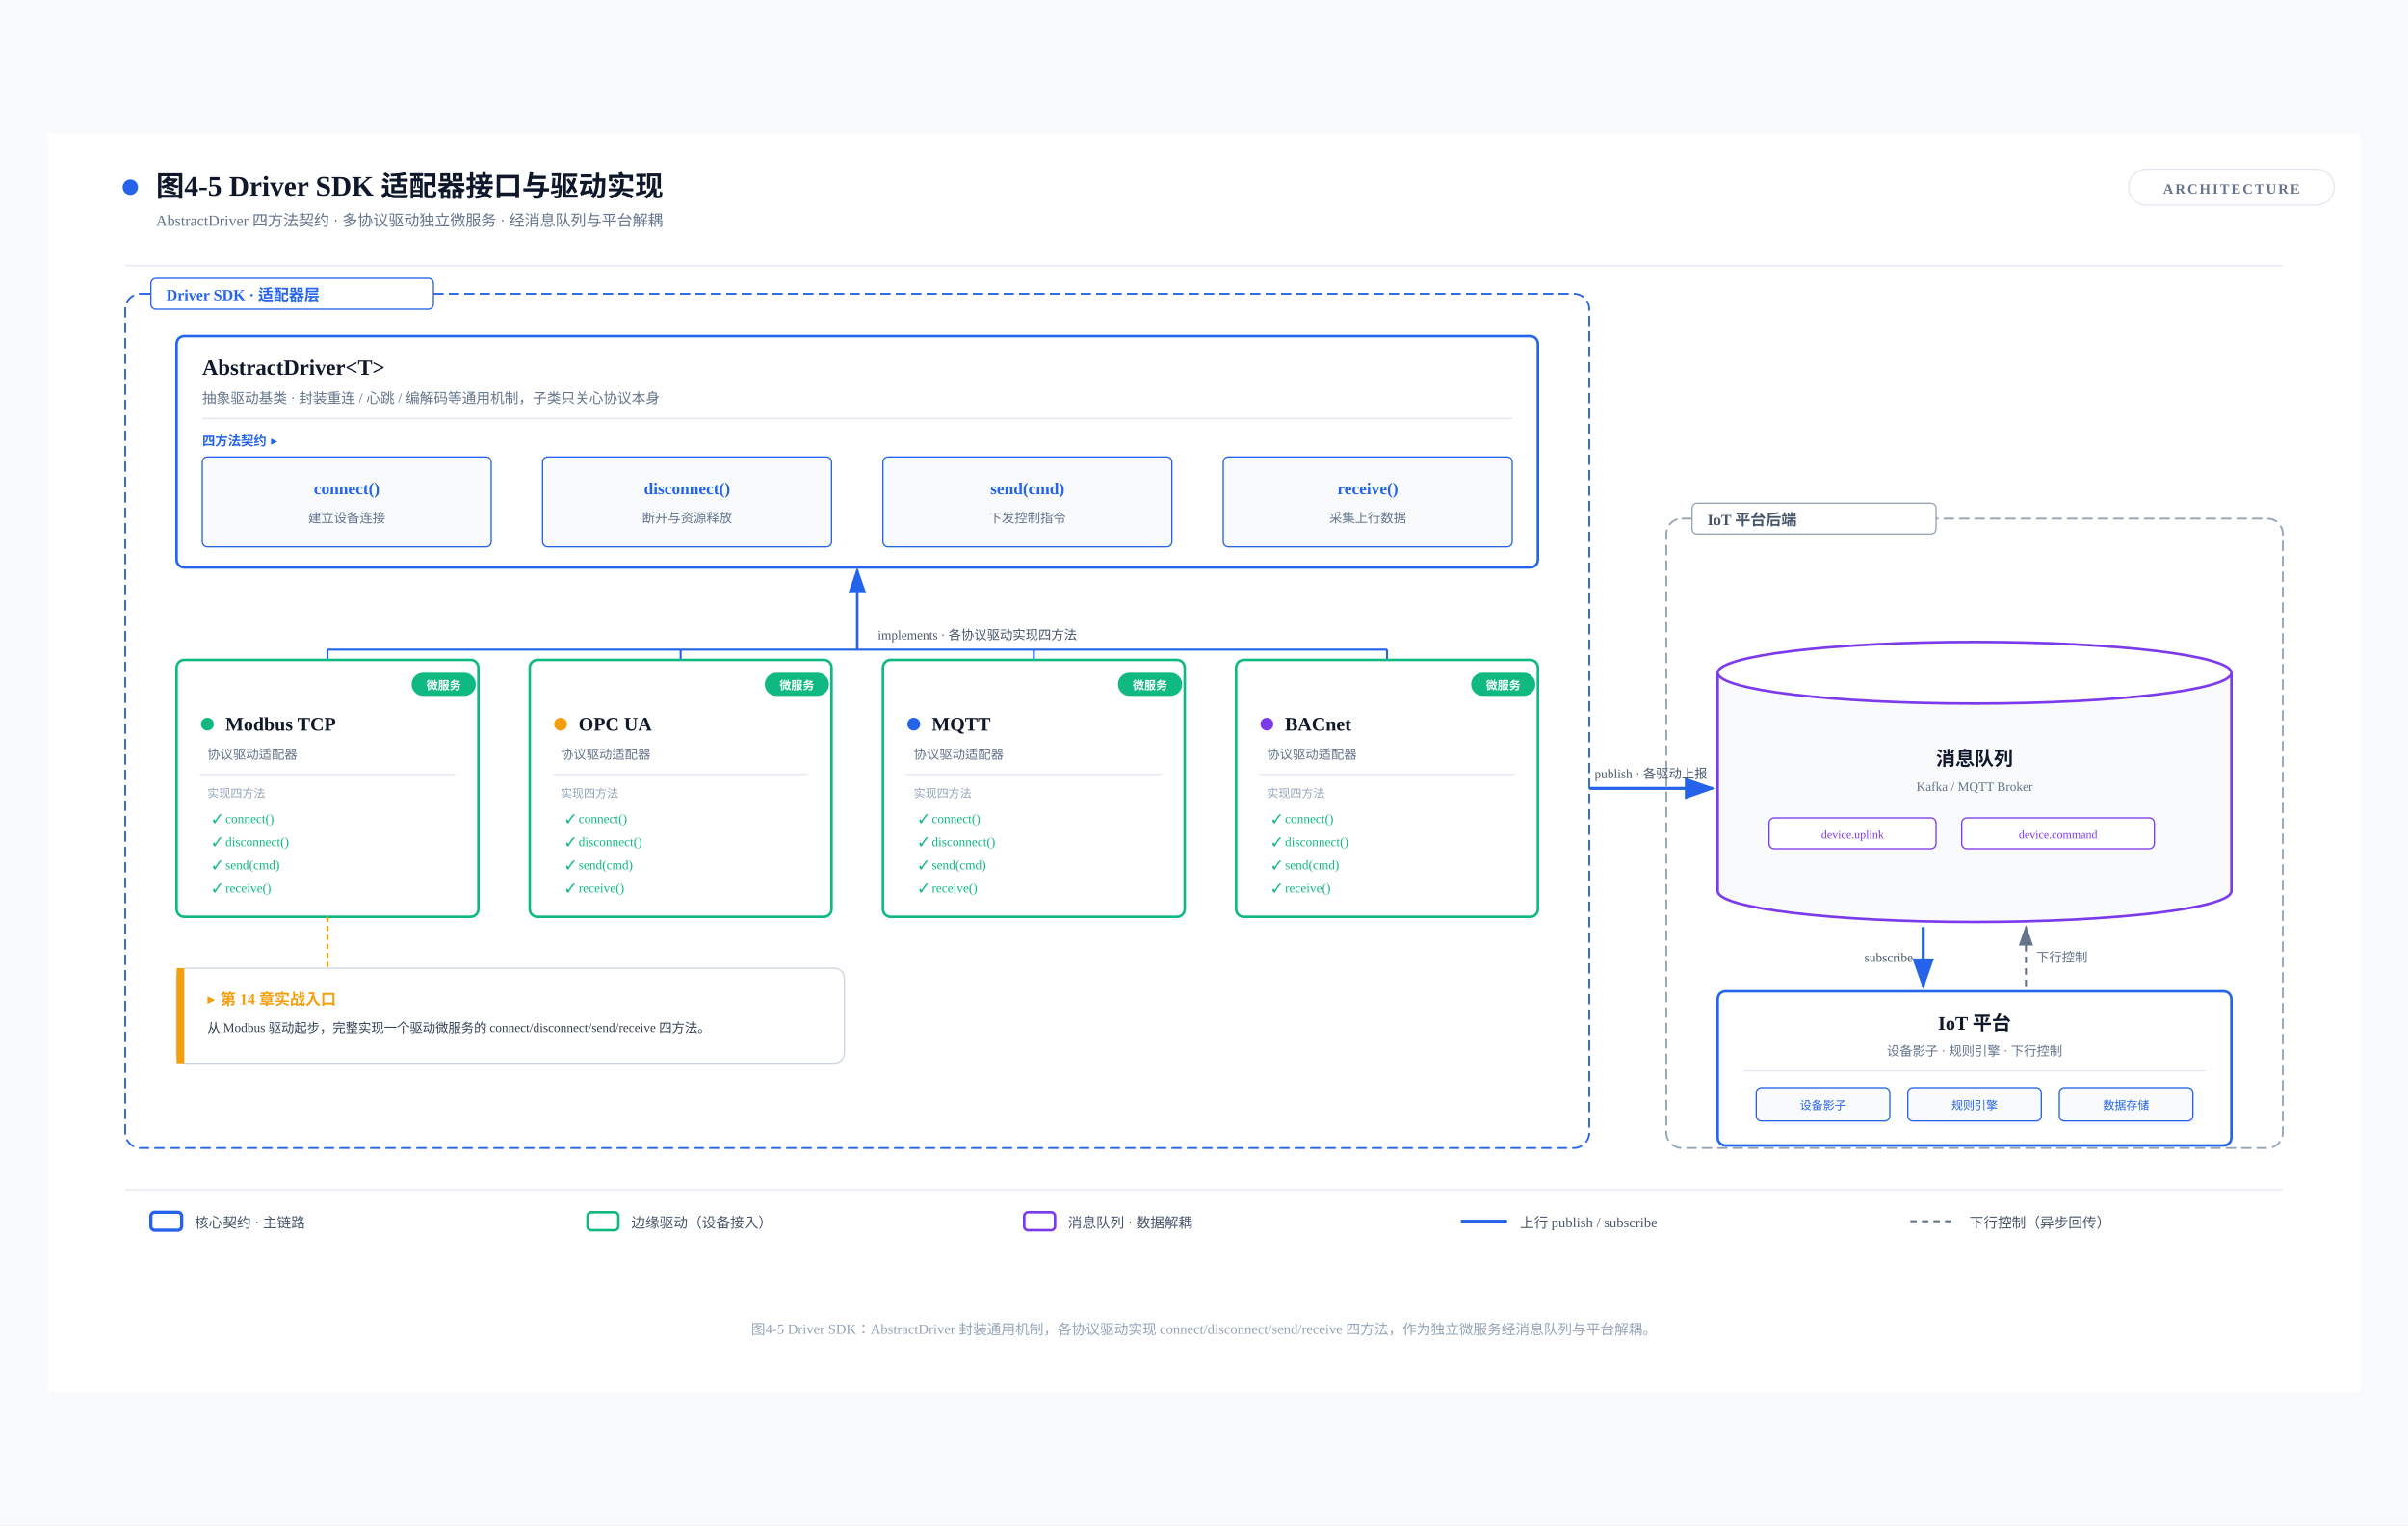
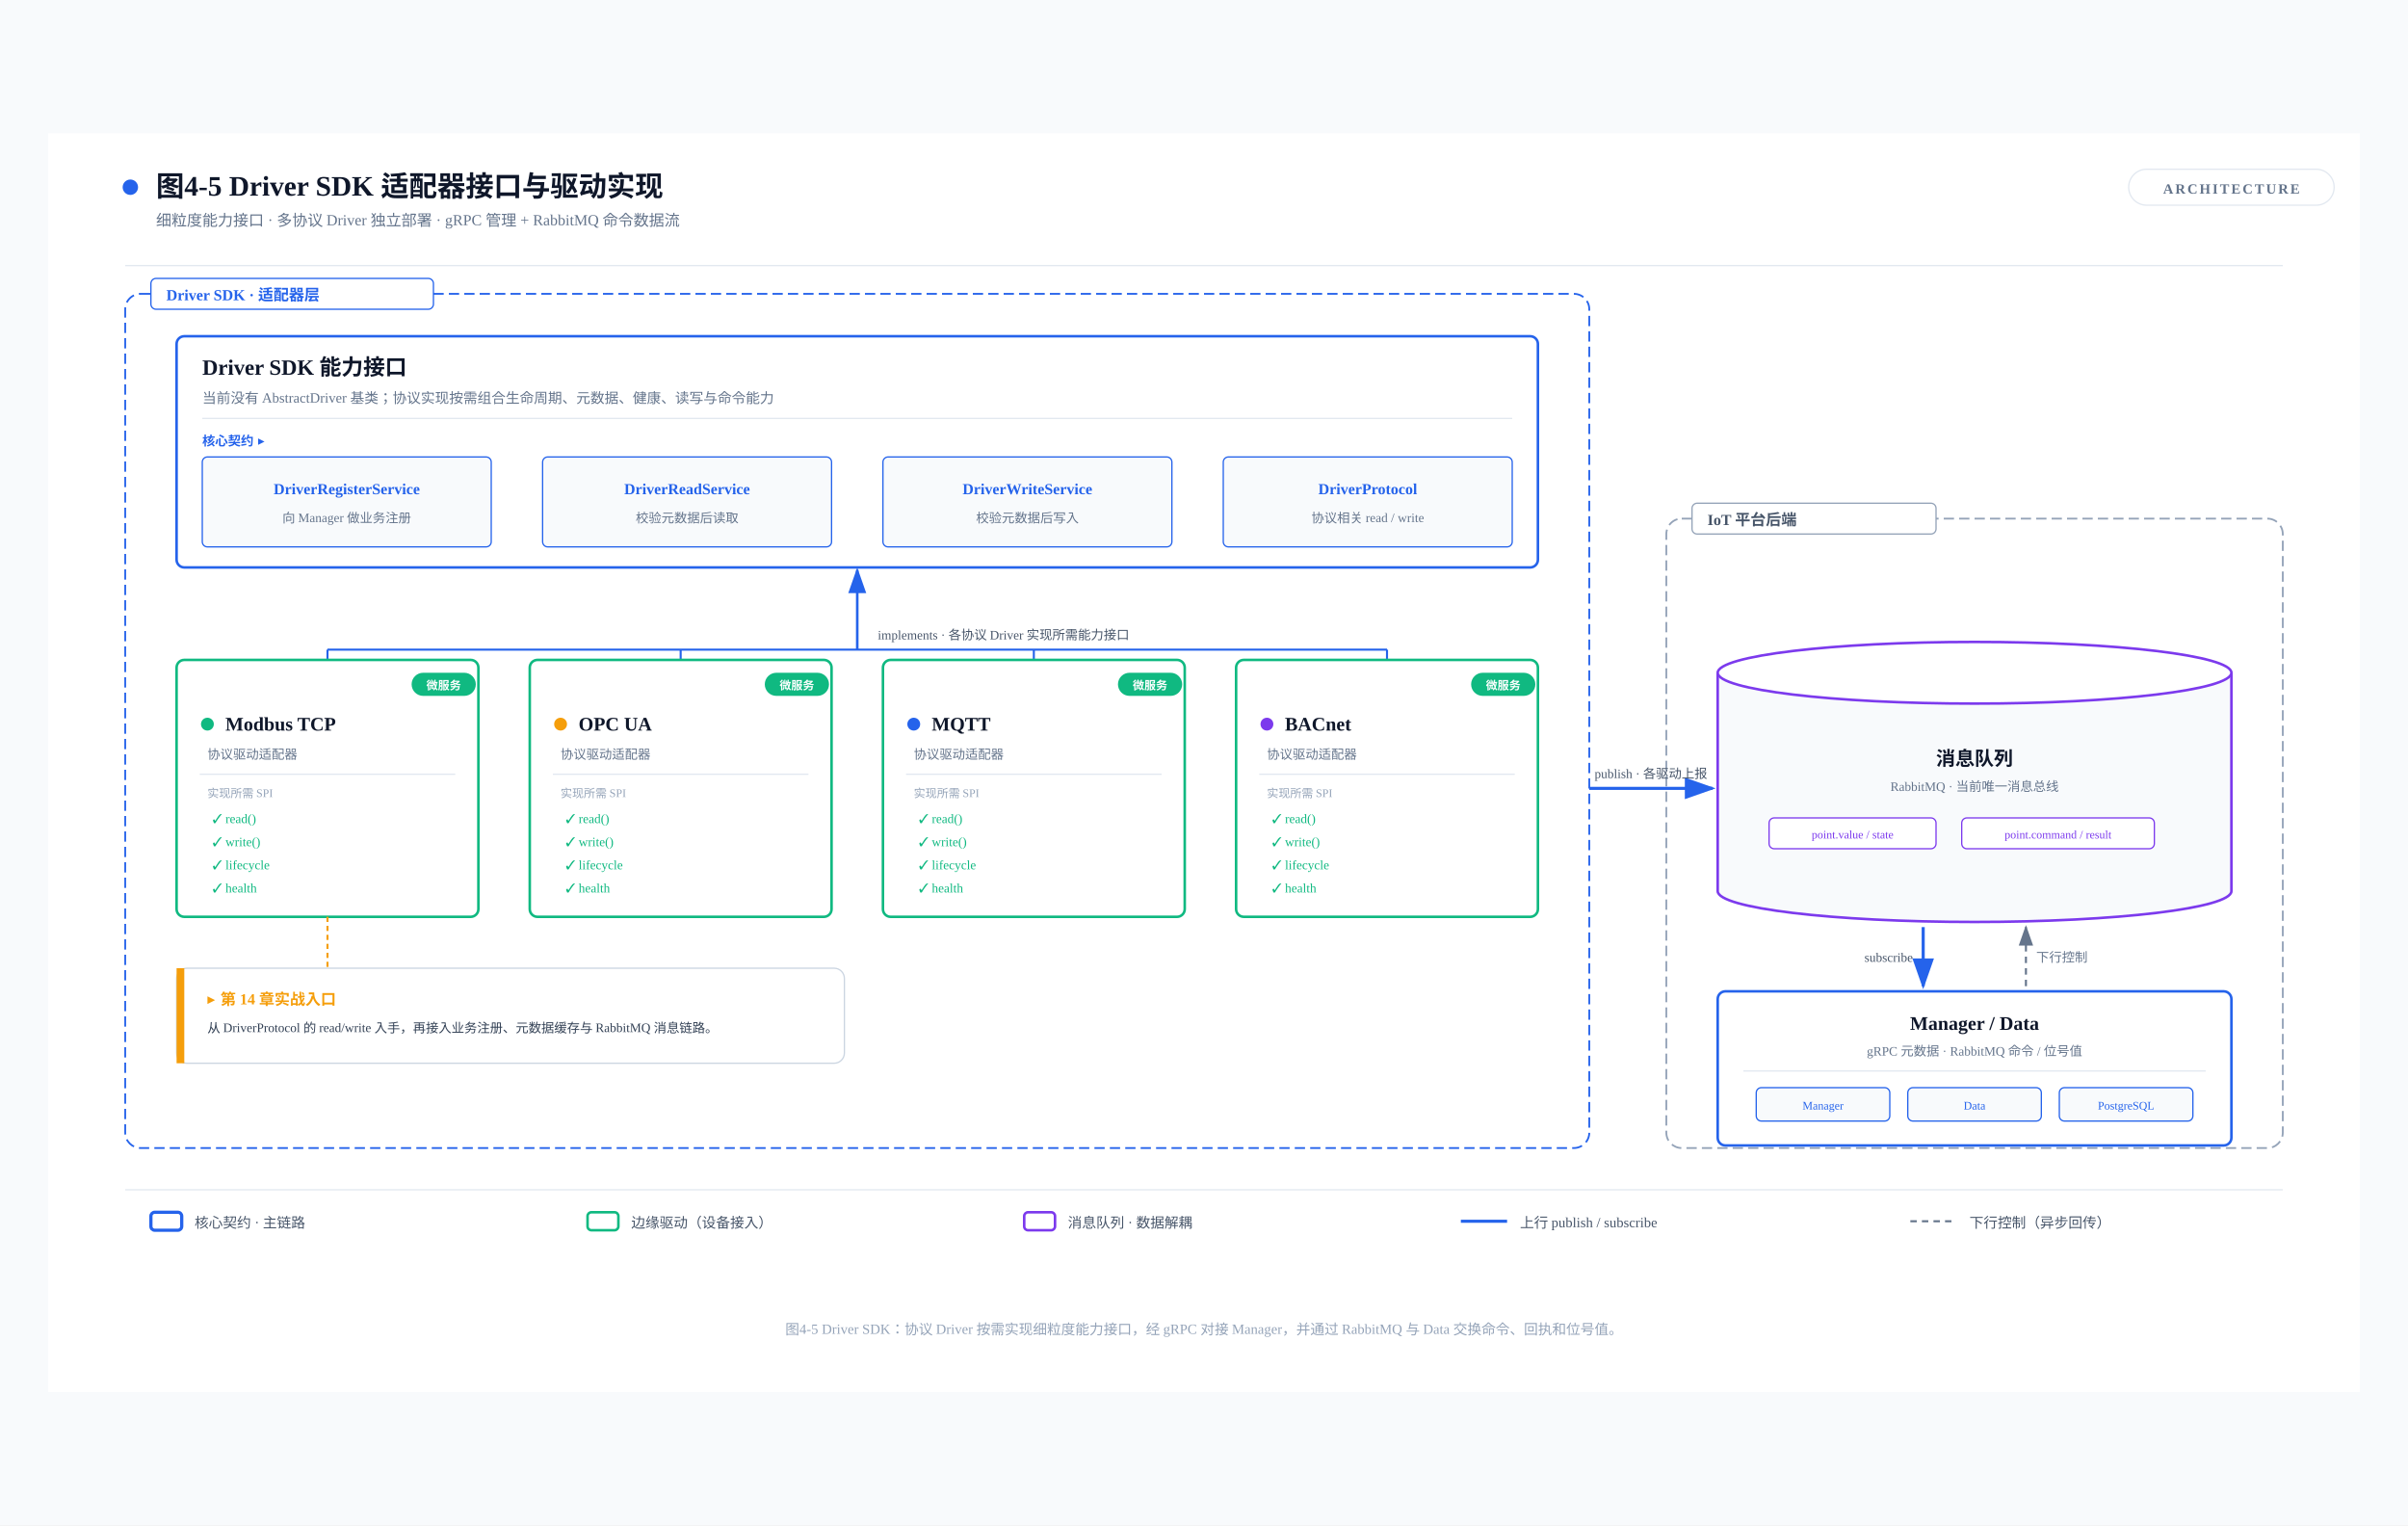
<svg xmlns="http://www.w3.org/2000/svg" width="1200" height="760" viewBox="0 0 1200 760" role="img" aria-labelledby="title desc">
  <rect width="1200" height="760" fill="#F8FAFC" />
  <svg x="24.000" y="66.400" width="1152.000" height="627.200" viewBox="0 0 1800.000 980.000" preserveAspectRatio="xMidYMid meet">
    <defs>
      <marker id="ah-blue" markerWidth="10" markerHeight="7" refX="9" refY="3.5" orient="auto">
        <polygon points="0 0,10 3.5,0 7" fill="#2563EB" />
      </marker>
      <marker id="ah-gray" markerWidth="10" markerHeight="7" refX="9" refY="3.5" orient="auto">
        <polygon points="0 0,10 3.5,0 7" fill="#64748B" />
      </marker>
      <marker id="ah-green" markerWidth="10" markerHeight="7" refX="9" refY="3.5" orient="auto">
        <polygon points="0 0,10 3.5,0 7" fill="#10B981" />
      </marker>
      <marker id="ah-orange" markerWidth="10" markerHeight="7" refX="9" refY="3.5" orient="auto">
        <polygon points="0 0,10 3.5,0 7" fill="#F59E0B" />
      </marker>
      <marker id="ah-purple" markerWidth="10" markerHeight="7" refX="9" refY="3.5" orient="auto">
        <polygon points="0 0,10 3.5,0 7" fill="#7C3AED" />
      </marker>
    </defs>
    <rect x="0" y="0" width="1800" height="980" fill="#FFFFFF" />
    <g id="title">
      <circle cx="64" cy="42" r="6" fill="#2563EB" />
      <text x="84" y="49" font-size="22" font-weight="700" fill="#0F172A">图4-5 Driver SDK 适配器接口与驱动实现</text>
-       <text x="84" y="72" font-size="12" fill="#64748B">AbstractDriver 四方法契约 · 多协议驱动独立微服务 · 经消息队列与平台解耦</text>
+       <text x="84" y="72" font-size="12" fill="#64748B">细粒度能力接口 · 多协议 Driver 独立部署 · gRPC 管理 + RabbitMQ 命令数据流</text>
      <rect x="1620" y="28" width="160" height="28" rx="14" fill="#FFFFFF" stroke="#E2E8F0" stroke-width="1" />
      <text x="1700" y="47" text-anchor="middle" font-size="11" font-weight="600" fill="#64748B" letter-spacing="1.5">ARCHITECTURE</text>
      <line x1="60" y1="103" x2="1740" y2="103" stroke="#E2E8F0" stroke-width="1" />
    </g>
    <g id="regions">
      <rect x="60" y="125" width="1140" height="665" rx="12" fill="none" stroke="#2563EB" stroke-width="1.4" stroke-dasharray="8 4" />
      <rect x="80" y="113" width="220" height="24" rx="4" fill="#FFFFFF" stroke="#2563EB" stroke-width="1" />
      <text x="92" y="130" font-size="12" font-weight="700" fill="#2563EB">Driver SDK · 适配器层</text>
      <rect x="1260" y="300" width="480" height="490" rx="12" fill="none" stroke="#94A3B8" stroke-width="1.4" stroke-dasharray="8 4" />
      <rect x="1280" y="288" width="190" height="24" rx="4" fill="#FFFFFF" stroke="#94A3B8" stroke-width="1" />
      <text x="1292" y="305" font-size="12" font-weight="700" fill="#475569">IoT 平台后端</text>
    </g>
    <g id="abstract-driver">
      <rect x="100" y="158" width="1060" height="180" rx="6" fill="#FFFFFF" stroke="#2563EB" stroke-width="2" />
-       <text x="120" y="188" font-size="17" font-weight="700" fill="#0F172A">AbstractDriver&lt;T&gt;</text>
-       <text x="120" y="210" font-size="11" fill="#64748B">抽象驱动基类 · 封装重连 / 心跳 / 编解码等通用机制，子类只关心协议本身</text>
+       <text x="120" y="188" font-size="17" font-weight="700" fill="#0F172A">Driver SDK 能力接口</text>
+       <text x="120" y="210" font-size="11" fill="#64748B">当前没有 AbstractDriver 基类；协议实现按需组合生命周期、元数据、健康、读写与命令能力</text>
      <line x1="120" y1="222" x2="1140" y2="222" stroke="#E2E8F0" stroke-width="1" />
-       <text x="120" y="243" font-size="10" font-weight="700" fill="#2563EB">四方法契约 ▸</text>
+       <text x="120" y="243" font-size="10" font-weight="700" fill="#2563EB">核心契约 ▸</text>
      <rect x="120" y="252" width="225" height="70" rx="4" fill="#F8FAFC" stroke="#2563EB" stroke-width="1" />
-       <text x="232.5" y="281" text-anchor="middle" font-size="13" font-weight="700" fill="#2563EB">connect()</text>
-       <text x="232.5" y="303" text-anchor="middle" font-size="10" fill="#64748B">建立设备连接</text>
+       <text x="232.5" y="281" text-anchor="middle" font-size="12" font-weight="700" fill="#2563EB">DriverRegisterService</text>
+       <text x="232.5" y="303" text-anchor="middle" font-size="10" fill="#64748B">向 Manager 做业务注册</text>
      <rect x="385" y="252" width="225" height="70" rx="4" fill="#F8FAFC" stroke="#2563EB" stroke-width="1" />
-       <text x="497.5" y="281" text-anchor="middle" font-size="13" font-weight="700" fill="#2563EB">disconnect()</text>
-       <text x="497.5" y="303" text-anchor="middle" font-size="10" fill="#64748B">断开与资源释放</text>
+       <text x="497.5" y="281" text-anchor="middle" font-size="12" font-weight="700" fill="#2563EB">DriverReadService</text>
+       <text x="497.5" y="303" text-anchor="middle" font-size="10" fill="#64748B">校验元数据后读取</text>
      <rect x="650" y="252" width="225" height="70" rx="4" fill="#F8FAFC" stroke="#2563EB" stroke-width="1" />
-       <text x="762.5" y="281" text-anchor="middle" font-size="13" font-weight="700" fill="#2563EB">send(cmd)</text>
-       <text x="762.5" y="303" text-anchor="middle" font-size="10" fill="#64748B">下发控制指令</text>
+       <text x="762.5" y="281" text-anchor="middle" font-size="12" font-weight="700" fill="#2563EB">DriverWriteService</text>
+       <text x="762.5" y="303" text-anchor="middle" font-size="10" fill="#64748B">校验元数据后写入</text>
      <rect x="915" y="252" width="225" height="70" rx="4" fill="#F8FAFC" stroke="#2563EB" stroke-width="1" />
-       <text x="1027.5" y="281" text-anchor="middle" font-size="13" font-weight="700" fill="#2563EB">receive()</text>
-       <text x="1027.5" y="303" text-anchor="middle" font-size="10" fill="#64748B">采集上行数据</text>
+       <text x="1027.5" y="281" text-anchor="middle" font-size="12" font-weight="700" fill="#2563EB">DriverProtocol</text>
+       <text x="1027.5" y="303" text-anchor="middle" font-size="10" fill="#64748B">协议相关 read / write</text>
    </g>
    <g id="implements-tree" fill="none" stroke="#2563EB">
      <line x1="630" y1="402" x2="630" y2="340" stroke-width="2" marker-end="url(#ah-blue)" />
      <line x1="217.5" y1="402" x2="1042.5" y2="402" stroke-width="1.6" />
      <line x1="217.5" y1="402" x2="217.5" y2="410" stroke-width="1.6" />
      <line x1="492.5" y1="402" x2="492.5" y2="410" stroke-width="1.6" />
      <line x1="767.5" y1="402" x2="767.5" y2="410" stroke-width="1.6" />
      <line x1="1042.5" y1="402" x2="1042.5" y2="410" stroke-width="1.6" />
    </g>
-     <text x="646" y="394" font-size="10" fill="#475569">implements · 各协议驱动实现四方法</text>
+     <text x="646" y="394" font-size="10" fill="#475569">implements · 各协议 Driver 实现所需能力接口</text>
    <g id="drivers">
      <g>
        <rect x="100" y="410" width="235" height="200" rx="6" fill="#FFFFFF" stroke="#10B981" stroke-width="2" />
        <rect x="283" y="420" width="50" height="18" rx="9" fill="#10B981" />
        <text x="308" y="433" text-anchor="middle" font-size="9" font-weight="600" fill="#FFFFFF">微服务</text>
        <circle cx="124" cy="460" r="5" fill="#10B981" />
        <text x="138" y="465" font-size="15" font-weight="700" fill="#0F172A">Modbus TCP</text>
        <text x="124" y="487" font-size="10" fill="#64748B">协议驱动适配器</text>
        <line x1="118" y1="499" x2="317" y2="499" stroke="#E2E8F0" stroke-width="1" />
-         <text x="124" y="517" font-size="9" fill="#94A3B8">实现四方法</text>
-         <text x="128" y="537" font-size="10" fill="#10B981">✓ connect()</text>
-         <text x="128" y="555" font-size="10" fill="#10B981">✓ disconnect()</text>
-         <text x="128" y="573" font-size="10" fill="#10B981">✓ send(cmd)</text>
-         <text x="128" y="591" font-size="10" fill="#10B981">✓ receive()</text>
+         <text x="124" y="517" font-size="9" fill="#94A3B8">实现所需 SPI</text>
+         <text x="128" y="537" font-size="10" fill="#10B981">✓ read()</text>
+         <text x="128" y="555" font-size="10" fill="#10B981">✓ write()</text>
+         <text x="128" y="573" font-size="10" fill="#10B981">✓ lifecycle</text>
+         <text x="128" y="591" font-size="10" fill="#10B981">✓ health</text>
      </g>
      <g>
        <rect x="375" y="410" width="235" height="200" rx="6" fill="#FFFFFF" stroke="#10B981" stroke-width="2" />
        <rect x="558" y="420" width="50" height="18" rx="9" fill="#10B981" />
        <text x="583" y="433" text-anchor="middle" font-size="9" font-weight="600" fill="#FFFFFF">微服务</text>
        <circle cx="399" cy="460" r="5" fill="#F59E0B" />
        <text x="413" y="465" font-size="15" font-weight="700" fill="#0F172A">OPC UA</text>
        <text x="399" y="487" font-size="10" fill="#64748B">协议驱动适配器</text>
        <line x1="393" y1="499" x2="592" y2="499" stroke="#E2E8F0" stroke-width="1" />
-         <text x="399" y="517" font-size="9" fill="#94A3B8">实现四方法</text>
-         <text x="403" y="537" font-size="10" fill="#10B981">✓ connect()</text>
-         <text x="403" y="555" font-size="10" fill="#10B981">✓ disconnect()</text>
-         <text x="403" y="573" font-size="10" fill="#10B981">✓ send(cmd)</text>
-         <text x="403" y="591" font-size="10" fill="#10B981">✓ receive()</text>
+         <text x="399" y="517" font-size="9" fill="#94A3B8">实现所需 SPI</text>
+         <text x="403" y="537" font-size="10" fill="#10B981">✓ read()</text>
+         <text x="403" y="555" font-size="10" fill="#10B981">✓ write()</text>
+         <text x="403" y="573" font-size="10" fill="#10B981">✓ lifecycle</text>
+         <text x="403" y="591" font-size="10" fill="#10B981">✓ health</text>
      </g>
      <g>
        <rect x="650" y="410" width="235" height="200" rx="6" fill="#FFFFFF" stroke="#10B981" stroke-width="2" />
        <rect x="833" y="420" width="50" height="18" rx="9" fill="#10B981" />
        <text x="858" y="433" text-anchor="middle" font-size="9" font-weight="600" fill="#FFFFFF">微服务</text>
        <circle cx="674" cy="460" r="5" fill="#2563EB" />
        <text x="688" y="465" font-size="15" font-weight="700" fill="#0F172A">MQTT</text>
        <text x="674" y="487" font-size="10" fill="#64748B">协议驱动适配器</text>
        <line x1="668" y1="499" x2="867" y2="499" stroke="#E2E8F0" stroke-width="1" />
-         <text x="674" y="517" font-size="9" fill="#94A3B8">实现四方法</text>
-         <text x="678" y="537" font-size="10" fill="#10B981">✓ connect()</text>
-         <text x="678" y="555" font-size="10" fill="#10B981">✓ disconnect()</text>
-         <text x="678" y="573" font-size="10" fill="#10B981">✓ send(cmd)</text>
-         <text x="678" y="591" font-size="10" fill="#10B981">✓ receive()</text>
+         <text x="674" y="517" font-size="9" fill="#94A3B8">实现所需 SPI</text>
+         <text x="678" y="537" font-size="10" fill="#10B981">✓ read()</text>
+         <text x="678" y="555" font-size="10" fill="#10B981">✓ write()</text>
+         <text x="678" y="573" font-size="10" fill="#10B981">✓ lifecycle</text>
+         <text x="678" y="591" font-size="10" fill="#10B981">✓ health</text>
      </g>
      <g>
        <rect x="925" y="410" width="235" height="200" rx="6" fill="#FFFFFF" stroke="#10B981" stroke-width="2" />
        <rect x="1108" y="420" width="50" height="18" rx="9" fill="#10B981" />
        <text x="1133" y="433" text-anchor="middle" font-size="9" font-weight="600" fill="#FFFFFF">微服务</text>
        <circle cx="949" cy="460" r="5" fill="#7C3AED" />
        <text x="963" y="465" font-size="15" font-weight="700" fill="#0F172A">BACnet</text>
        <text x="949" y="487" font-size="10" fill="#64748B">协议驱动适配器</text>
        <line x1="943" y1="499" x2="1142" y2="499" stroke="#E2E8F0" stroke-width="1" />
-         <text x="949" y="517" font-size="9" fill="#94A3B8">实现四方法</text>
-         <text x="953" y="537" font-size="10" fill="#10B981">✓ connect()</text>
-         <text x="953" y="555" font-size="10" fill="#10B981">✓ disconnect()</text>
-         <text x="953" y="573" font-size="10" fill="#10B981">✓ send(cmd)</text>
-         <text x="953" y="591" font-size="10" fill="#10B981">✓ receive()</text>
+         <text x="949" y="517" font-size="9" fill="#94A3B8">实现所需 SPI</text>
+         <text x="953" y="537" font-size="10" fill="#10B981">✓ read()</text>
+         <text x="953" y="555" font-size="10" fill="#10B981">✓ write()</text>
+         <text x="953" y="573" font-size="10" fill="#10B981">✓ lifecycle</text>
+         <text x="953" y="591" font-size="10" fill="#10B981">✓ health</text>
      </g>
    </g>
    <g id="callout-entry">
      <line x1="217.5" y1="610" x2="217.5" y2="650" stroke="#F59E0B" stroke-width="1.6" stroke-dasharray="4 3" />
      <rect x="100" y="650" width="520" height="74" rx="8" fill="#FFFFFF" stroke="#CBD5E1" stroke-width="1" />
      <rect x="100" y="650" width="6" height="74" fill="#F59E0B" />
      <text x="124" y="678" font-size="12" font-weight="700" fill="#F59E0B">▸ 第 14 章实战入口</text>
-       <text x="124" y="700" font-size="10" fill="#334155">从 Modbus 驱动起步，完整实现一个驱动微服务的 connect/disconnect/send/receive 四方法。</text>
+       <text x="124" y="700" font-size="10" fill="#334155">从 DriverProtocol 的 read/write 入手，再接入业务注册、元数据缓存与 RabbitMQ 消息链路。</text>
    </g>
    <g id="message-queue">
      <ellipse cx="1500" cy="590" rx="200" ry="24" fill="#F8FAFC" stroke="#7C3AED" stroke-width="2" />
      <rect x="1300" y="420" width="400" height="170" fill="#F8FAFC" />
      <line x1="1300" y1="420" x2="1300" y2="590" stroke="#7C3AED" stroke-width="2" />
      <line x1="1700" y1="420" x2="1700" y2="590" stroke="#7C3AED" stroke-width="2" />
      <ellipse cx="1500" cy="420" rx="200" ry="24" fill="#FFFFFF" stroke="#7C3AED" stroke-width="2" />
      <text x="1500" y="492" text-anchor="middle" font-size="15" font-weight="700" fill="#0F172A">消息队列</text>
-       <text x="1500" y="512" text-anchor="middle" font-size="10" fill="#64748B">Kafka / MQTT Broker</text>
+       <text x="1500" y="512" text-anchor="middle" font-size="10" fill="#64748B">RabbitMQ · 当前唯一消息总线</text>
      <rect x="1340" y="533" width="130" height="24" rx="4" fill="#FFFFFF" stroke="#7C3AED" stroke-width="1" />
-       <text x="1405" y="549" text-anchor="middle" font-size="9" fill="#7C3AED">device.uplink</text>
+       <text x="1405" y="549" text-anchor="middle" font-size="9" fill="#7C3AED">point.value / state</text>
      <rect x="1490" y="533" width="150" height="24" rx="4" fill="#FFFFFF" stroke="#7C3AED" stroke-width="1" />
-       <text x="1565" y="549" text-anchor="middle" font-size="9" fill="#7C3AED">device.command</text>
+       <text x="1565" y="549" text-anchor="middle" font-size="9" fill="#7C3AED">point.command / result</text>
    </g>
    <g id="flows">
      <line x1="1200" y1="510" x2="1296" y2="510" stroke="#2563EB" stroke-width="2.4" marker-end="url(#ah-blue)" />
      <text x="1248" y="502" text-anchor="middle" font-size="10" fill="#475569">publish · 各驱动上报</text>
      <line x1="1460" y1="618" x2="1460" y2="664" stroke="#2563EB" stroke-width="2.4" marker-end="url(#ah-blue)" />
      <text x="1452" y="645" text-anchor="end" font-size="10" fill="#475569">subscribe</text>
      <line x1="1540" y1="664" x2="1540" y2="618" stroke="#64748B" stroke-width="1.6" stroke-dasharray="5 4" marker-end="url(#ah-gray)" />
      <text x="1548" y="645" font-size="10" fill="#64748B">下行控制</text>
    </g>
    <g id="platform">
      <rect x="1300" y="668" width="400" height="120" rx="6" fill="#FFFFFF" stroke="#2563EB" stroke-width="2" />
-       <text x="1500" y="698" text-anchor="middle" font-size="15" font-weight="700" fill="#0F172A">IoT 平台</text>
-       <text x="1500" y="718" text-anchor="middle" font-size="10" fill="#64748B">设备影子 · 规则引擎 · 下行控制</text>
+       <text x="1500" y="698" text-anchor="middle" font-size="15" font-weight="700" fill="#0F172A">Manager / Data</text>
+       <text x="1500" y="718" text-anchor="middle" font-size="10" fill="#64748B">gRPC 元数据 · RabbitMQ 命令 / 位号值</text>
      <line x1="1320" y1="730" x2="1680" y2="730" stroke="#E2E8F0" stroke-width="1" />
      <rect x="1330" y="743" width="104" height="26" rx="4" fill="#F8FAFC" stroke="#2563EB" stroke-width="1" />
-       <text x="1382" y="760" text-anchor="middle" font-size="9" fill="#2563EB">设备影子</text>
+       <text x="1382" y="760" text-anchor="middle" font-size="9" fill="#2563EB">Manager</text>
      <rect x="1448" y="743" width="104" height="26" rx="4" fill="#F8FAFC" stroke="#2563EB" stroke-width="1" />
-       <text x="1500" y="760" text-anchor="middle" font-size="9" fill="#2563EB">规则引擎</text>
+       <text x="1500" y="760" text-anchor="middle" font-size="9" fill="#2563EB">Data</text>
      <rect x="1566" y="743" width="104" height="26" rx="4" fill="#F8FAFC" stroke="#2563EB" stroke-width="1" />
-       <text x="1618" y="760" text-anchor="middle" font-size="9" fill="#2563EB">数据存储</text>
+       <text x="1618" y="760" text-anchor="middle" font-size="9" fill="#2563EB">PostgreSQL</text>
    </g>
    <g id="legend" font-size="11" fill="#475569">
      <rect x="60" y="822" width="1680" height="1" fill="#E2E8F0" />
      <rect x="80" y="840" width="24" height="14" rx="3" fill="#FFFFFF" stroke="#2563EB" stroke-width="2.5" />
      <text x="114" y="852">核心契约 · 主链路</text>
      <rect x="420" y="840" width="24" height="14" rx="3" fill="#FFFFFF" stroke="#10B981" stroke-width="2" />
      <text x="454" y="852">边缘驱动（设备接入）</text>
      <rect x="760" y="840" width="24" height="14" rx="3" fill="#FFFFFF" stroke="#7C3AED" stroke-width="2" />
      <text x="794" y="852">消息队列 · 数据解耦</text>
      <line x1="1100" y1="847" x2="1136" y2="847" stroke="#2563EB" stroke-width="2.4" />
      <text x="1146" y="852">上行 publish / subscribe</text>
      <line x1="1450" y1="847" x2="1486" y2="847" stroke="#64748B" stroke-width="1.6" stroke-dasharray="5 4" />
      <text x="1496" y="852">下行控制（异步回传）</text>
    </g>
-     <text x="900" y="935" text-anchor="middle" font-size="11" fill="#94A3B8">图4-5 Driver SDK：AbstractDriver 封装通用机制，各协议驱动实现 connect/disconnect/send/receive 四方法，作为独立微服务经消息队列与平台解耦。</text>
+     <text x="900" y="935" text-anchor="middle" font-size="11" fill="#94A3B8">图4-5 Driver SDK：协议 Driver 按需实现细粒度能力接口，经 gRPC 对接 Manager，并通过 RabbitMQ 与 Data 交换命令、回执和位号值。</text>
  </svg>
</svg>
